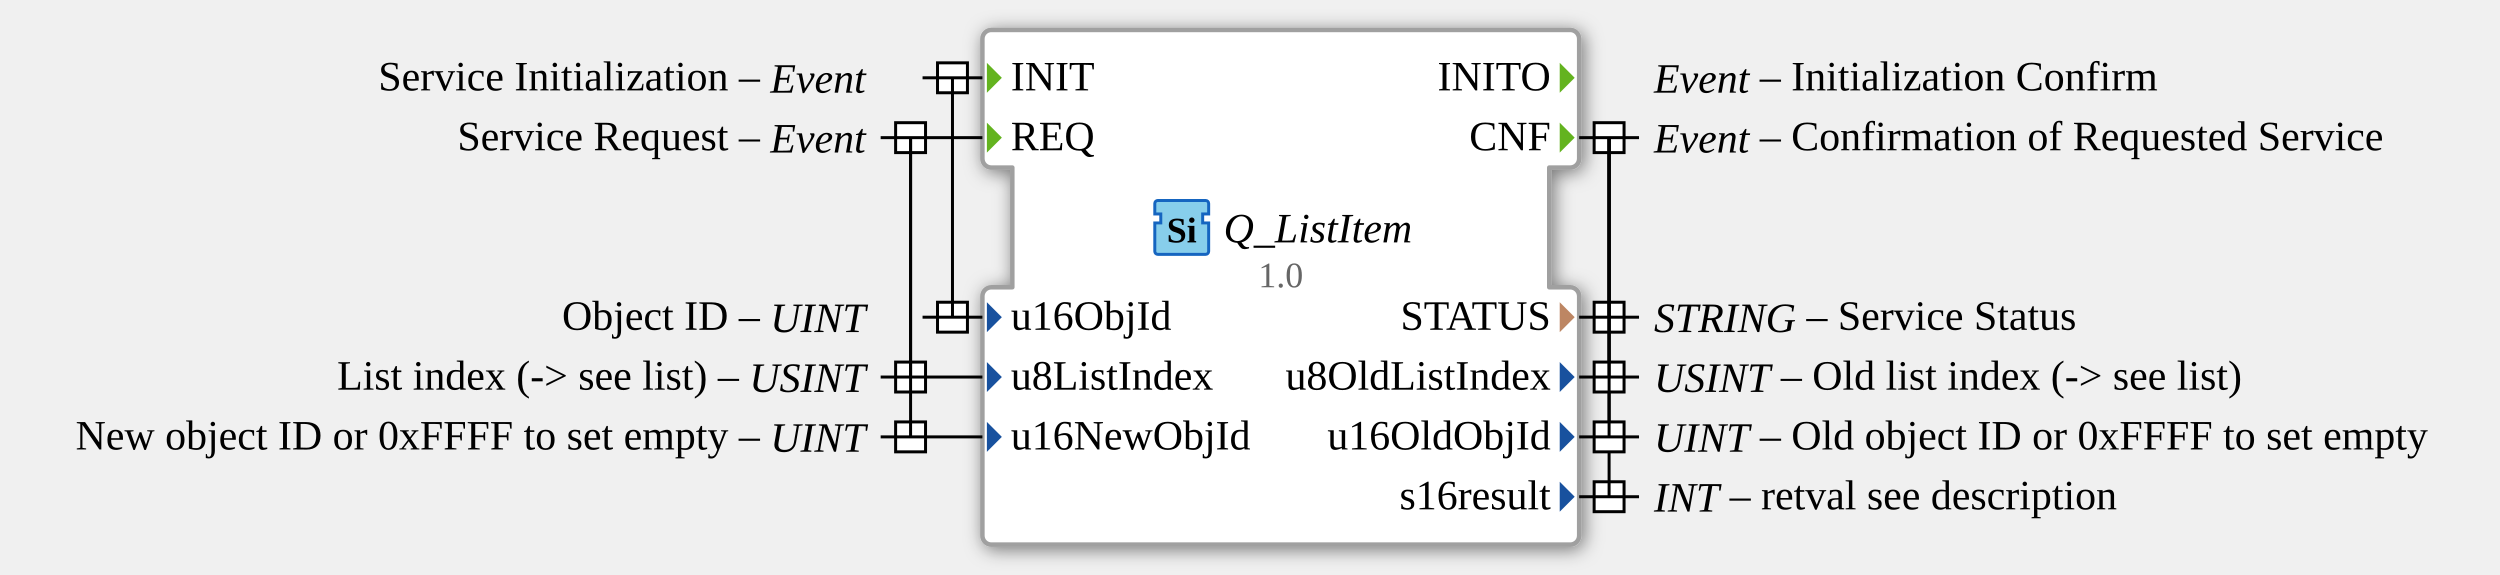
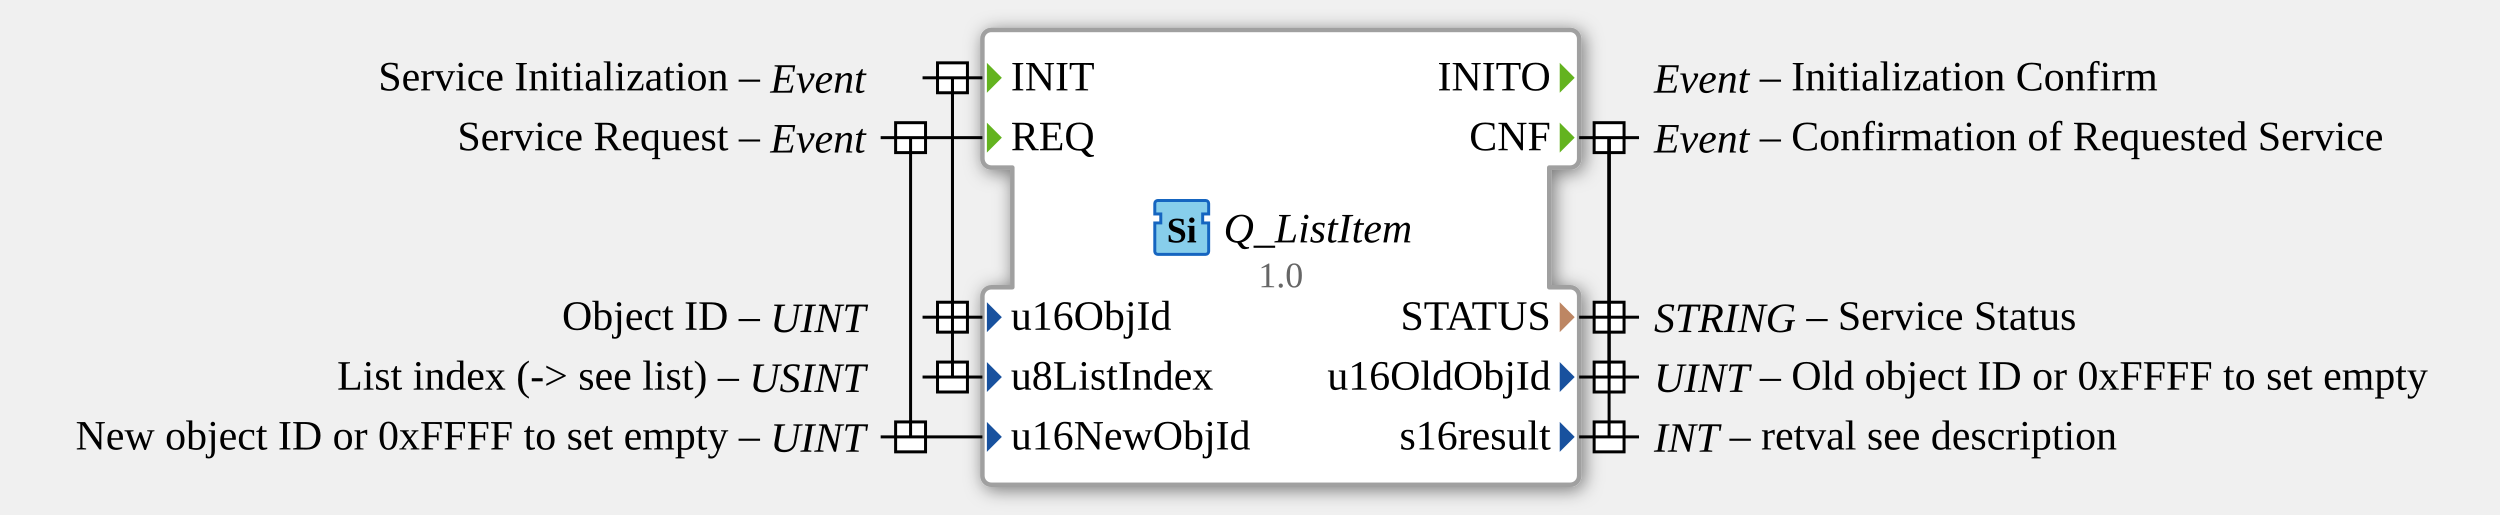
- <svg xmlns="http://www.w3.org/2000/svg" viewBox="0 0 835.462 192.0" width="835.462" height="192.0">
+ <svg xmlns="http://www.w3.org/2000/svg" viewBox="0 0 835.462 172.0" width="835.462" height="172.0">
  <style>
    @font-face {
      font-family: "TGL";
      src: local("TGL 0-17_std"), local("TGL 0-17"), local("TGL 0-17 alt"), url("../../../../../_static/fonts/TGL-0-17_std.ttf") format("truetype");
      font-style: normal;
      font-weight: normal;
    }
    @font-face {
      font-family: "TGL";
      src: local("TGL 0-16_std"), local("TGL 0-16"), url("../../../../../_static/fonts/TGL-0-16_std.ttf") format("truetype");
      font-style: italic;
      font-weight: normal;
    }
  </style>
  <defs>
    <filter id="dropShadow" x="-20%" y="-20%" width="140%" height="140%">
      <feGaussianBlur in="SourceAlpha" stdDeviation="3" result="blur" />
      <feOffset in="blur" dx="1" dy="1" result="offsetBlur" />
      <feFlood flood-color="#000000" flood-opacity="0.5" result="shadowColor" />
      <feComposite in="shadowColor" in2="offsetBlur" operator="in" result="shadow" />
      <feMerge>
        <feMergeNode in="shadow" />
        <feMergeNode in="SourceGraphic" />
      </feMerge>
    </filter>
  </defs>
  <g transform="translate(328.3027, 10)">
-     <path d="M 3 0             L 196.433 0             A 3 3 0 0 1 199.433 3             L 199.433 43.0             A 3 3 0 0 1 196.433 46.0             L 189.433 46.0             L 189.433 86.0             L 196.433 86.0             A 3 3 0 0 1 199.433 89.0             L 199.433 169.0             A 3 3 0 0 1 196.433 172.0             L 3 172.0             A 3 3 0 0 1 0 169.0             L 0 89.0             A 3 3 0 0 1 3 86.0             L 10 86.0             L 10 46.0             L 3 46.0             A 3 3 0 0 1 0 43.0             L 0 3             A 3 3 0 0 1 3 0             Z" fill="#FFFFFF" stroke="#A0A0A0" stroke-width="1.5" stroke-linejoin="round" filter="url(#dropShadow)" />
+     <path d="M 3 0             L 196.433 0             A 3 3 0 0 1 199.433 3             L 199.433 43.0             A 3 3 0 0 1 196.433 46.0             L 189.433 46.0             L 189.433 86.0             L 196.433 86.0             A 3 3 0 0 1 199.433 89.0             L 199.433 149.0             A 3 3 0 0 1 196.433 152.0             L 3 152.0             A 3 3 0 0 1 0 149.0             L 0 89.0             A 3 3 0 0 1 3 86.0             L 10 86.0             L 10 46.0             L 3 46.0             A 3 3 0 0 1 0 43.0             L 0 3             A 3 3 0 0 1 3 0             Z" fill="#FFFFFF" stroke="#A0A0A0" stroke-width="1.5" stroke-linejoin="round" filter="url(#dropShadow)" />
    <polygon points="1.5,11.0 6.5,16.0 1.5,21.0" fill="#63B31F" />
    <text x="9.5" y="17.0" font-family="TGL, 'Times New Roman', Times, serif" font-size="14" fill="#000000" dominant-baseline="middle">INIT</text>
    <polygon points="1.5,31.0 6.5,36.0 1.5,41.0" fill="#63B31F" />
    <text x="9.5" y="37.0" font-family="TGL, 'Times New Roman', Times, serif" font-size="14" fill="#000000" dominant-baseline="middle">REQ</text>
    <polygon points="192.933,11.0 197.933,16.0 192.933,21.0" fill="#63B31F" />
    <text x="189.933" y="17.0" font-family="TGL, 'Times New Roman', Times, serif" font-size="14" fill="#000000" text-anchor="end" dominant-baseline="middle">INITO</text>
    <polygon points="192.933,31.0 197.933,36.0 192.933,41.0" fill="#63B31F" />
    <text x="189.933" y="37.0" font-family="TGL, 'Times New Roman', Times, serif" font-size="14" fill="#000000" text-anchor="end" dominant-baseline="middle">CNF</text>
    <path d="M 58.612 57.0             L 74.612 57.0             A 1 1 0 0 1 75.612 58.0             L 75.612 61.5             L 73.612 61.5             L 73.612 64.5             L 75.612 64.5             L 75.612 74.0             A 1 1 0 0 1 74.612 75.0             L 58.612 75.0             A 1 1 0 0 1 57.612 74.0             L 57.612 64.5             L 59.612 64.5             L 59.612 61.5             L 57.612 61.5             L 57.612 58.0             A 1 1 0 0 1 58.612 57.0             Z" fill="#87CEEB" stroke="#1565C0" stroke-width="1" />
    <text x="66.612" y="71.0" font-family="TGL, 'Times New Roman', Times, serif" font-size="12" font-weight="bold" fill="#000000" text-anchor="middle">Si</text>
    <text x="80.612" y="71.0" font-family="TGL, 'Times New Roman', Times, serif" font-size="14" fill="#000000" font-style="italic">Q_ListItem</text>
    <text x="99.716" y="86.0" font-family="TGL, 'Times New Roman', Times, serif" font-size="12" fill="#666666" text-anchor="middle">1.0</text>
    <polygon points="1.5,91.0 6.5,96.0 1.5,101.0" fill="#18519E" />
    <text x="9.5" y="97.0" font-family="TGL, 'Times New Roman', Times, serif" font-size="14" fill="#000000" dominant-baseline="middle">u16ObjId</text>
    <polygon points="1.5,111.0 6.5,116.0 1.5,121.0" fill="#18519E" />
    <text x="9.5" y="117.0" font-family="TGL, 'Times New Roman', Times, serif" font-size="14" fill="#000000" dominant-baseline="middle">u8ListIndex</text>
    <polygon points="1.5,131.0 6.5,136.0 1.5,141.0" fill="#18519E" />
    <text x="9.5" y="137.0" font-family="TGL, 'Times New Roman', Times, serif" font-size="14" fill="#000000" dominant-baseline="middle">u16NewObjId</text>
    <polygon points="192.933,91.0 197.933,96.0 192.933,101.0" fill="#BD8663" />
    <text x="189.933" y="97.0" font-family="TGL, 'Times New Roman', Times, serif" font-size="14" fill="#000000" text-anchor="end" dominant-baseline="middle">STATUS</text>
    <polygon points="192.933,111.0 197.933,116.0 192.933,121.0" fill="#18519E" />
-     <text x="189.933" y="117.0" font-family="TGL, 'Times New Roman', Times, serif" font-size="14" fill="#000000" text-anchor="end" dominant-baseline="middle">u8OldListIndex</text>
+     <text x="189.933" y="117.0" font-family="TGL, 'Times New Roman', Times, serif" font-size="14" fill="#000000" text-anchor="end" dominant-baseline="middle">u16OldObjId</text>
    <polygon points="192.933,131.0 197.933,136.0 192.933,141.0" fill="#18519E" />
-     <text x="189.933" y="137.0" font-family="TGL, 'Times New Roman', Times, serif" font-size="14" fill="#000000" text-anchor="end" dominant-baseline="middle">u16OldObjId</text>
-     <polygon points="192.933,151.0 197.933,156.0 192.933,161.0" fill="#18519E" />
-     <text x="189.933" y="157.0" font-family="TGL, 'Times New Roman', Times, serif" font-size="14" fill="#000000" text-anchor="end" dominant-baseline="middle">s16result</text>
+     <text x="189.933" y="137.0" font-family="TGL, 'Times New Roman', Times, serif" font-size="14" fill="#000000" text-anchor="end" dominant-baseline="middle">s16result</text>
    <rect x="-15" y="11.0" width="10" height="10" fill="#FFFFFF" stroke="#000000" stroke-width="1" />
    <rect x="-15" y="91.0" width="10" height="10" fill="#FFFFFF" stroke="#000000" stroke-width="1" />
    <line x1="-10.0" y1="16.0" x2="-10.0" y2="96.0" stroke="#000000" stroke-width="1" />
+     <rect x="-15" y="111.0" width="10" height="10" fill="#FFFFFF" stroke="#000000" stroke-width="1" />
+     <line x1="-10.0" y1="16.0" x2="-10.0" y2="116.0" stroke="#000000" stroke-width="1" />
    <rect x="-29" y="31.0" width="10" height="10" fill="#FFFFFF" stroke="#000000" stroke-width="1" />
-     <rect x="-29" y="111.0" width="10" height="10" fill="#FFFFFF" stroke="#000000" stroke-width="1" />
-     <line x1="-24.0" y1="36.0" x2="-24.0" y2="116.0" stroke="#000000" stroke-width="1" />
    <rect x="-29" y="131.0" width="10" height="10" fill="#FFFFFF" stroke="#000000" stroke-width="1" />
    <line x1="-24.0" y1="36.0" x2="-24.0" y2="136.0" stroke="#000000" stroke-width="1" />
    <rect x="204.433" y="31.0" width="10" height="10" fill="#FFFFFF" stroke="#000000" stroke-width="1" />
    <rect x="204.433" y="91.0" width="10" height="10" fill="#FFFFFF" stroke="#000000" stroke-width="1" />
    <line x1="209.433" y1="36.0" x2="209.433" y2="96.0" stroke="#000000" stroke-width="1" />
-     <rect x="204.433" y="151.0" width="10" height="10" fill="#FFFFFF" stroke="#000000" stroke-width="1" />
-     <line x1="209.433" y1="36.0" x2="209.433" y2="156.0" stroke="#000000" stroke-width="1" />
    <rect x="204.433" y="111.0" width="10" height="10" fill="#FFFFFF" stroke="#000000" stroke-width="1" />
    <line x1="209.433" y1="36.0" x2="209.433" y2="116.0" stroke="#000000" stroke-width="1" />
    <rect x="204.433" y="131.0" width="10" height="10" fill="#FFFFFF" stroke="#000000" stroke-width="1" />
    <line x1="209.433" y1="36.0" x2="209.433" y2="136.0" stroke="#000000" stroke-width="1" />
    <line x1="0" y1="16.0" x2="-20" y2="16.0" stroke="#000000" stroke-width="1" />
    <line x1="0" y1="36.0" x2="-34" y2="36.0" stroke="#000000" stroke-width="1" />
    <line x1="0" y1="96.0" x2="-20" y2="96.0" stroke="#000000" stroke-width="1" />
-     <line x1="0" y1="116.0" x2="-34" y2="116.0" stroke="#000000" stroke-width="1" />
+     <line x1="0" y1="116.0" x2="-20" y2="116.0" stroke="#000000" stroke-width="1" />
    <line x1="0" y1="136.0" x2="-34" y2="136.0" stroke="#000000" stroke-width="1" />
    <line x1="199.433" y1="36.0" x2="219.433" y2="36.0" stroke="#000000" stroke-width="1" />
    <line x1="199.433" y1="96.0" x2="219.433" y2="96.0" stroke="#000000" stroke-width="1" />
-     <line x1="199.433" y1="156.0" x2="219.433" y2="156.0" stroke="#000000" stroke-width="1" />
    <line x1="199.433" y1="116.0" x2="219.433" y2="116.0" stroke="#000000" stroke-width="1" />
    <line x1="199.433" y1="136.0" x2="219.433" y2="136.0" stroke="#000000" stroke-width="1" />
    <text x="-39" y="17.0" font-family="TGL, 'Times New Roman', Times, serif" font-size="14" fill="#000000" text-anchor="end" dominant-baseline="middle">Service Initialization – <tspan font-family="TGL, 'Times New Roman', Times, serif" font-style="italic" dominant-baseline="middle">Event</tspan>
    </text>
    <text x="-39" y="37.0" font-family="TGL, 'Times New Roman', Times, serif" font-size="14" fill="#000000" text-anchor="end" dominant-baseline="middle">Service Request – <tspan font-family="TGL, 'Times New Roman', Times, serif" font-style="italic" dominant-baseline="middle">Event</tspan>
    </text>
    <text x="224.433" y="17.0" font-family="TGL, 'Times New Roman', Times, serif" font-size="14" fill="#000000" dominant-baseline="middle">
      <tspan font-family="TGL, 'Times New Roman', Times, serif" font-style="italic" dominant-baseline="middle">Event</tspan> – Initialization Confirm</text>
    <text x="224.433" y="37.0" font-family="TGL, 'Times New Roman', Times, serif" font-size="14" fill="#000000" dominant-baseline="middle">
      <tspan font-family="TGL, 'Times New Roman', Times, serif" font-style="italic" dominant-baseline="middle">Event</tspan> – Confirmation of Requested Service</text>
    <text x="-39" y="97.0" font-family="TGL, 'Times New Roman', Times, serif" font-size="14" fill="#000000" text-anchor="end" dominant-baseline="middle">Object ID – <tspan font-family="TGL, 'Times New Roman', Times, serif" font-style="italic" dominant-baseline="middle">UINT</tspan>
    </text>
    <text x="-39" y="117.0" font-family="TGL, 'Times New Roman', Times, serif" font-size="14" fill="#000000" text-anchor="end" dominant-baseline="middle">List index (-&gt; see list)  – <tspan font-family="TGL, 'Times New Roman', Times, serif" font-style="italic" dominant-baseline="middle">USINT</tspan>
    </text>
    <text x="-39" y="137.0" font-family="TGL, 'Times New Roman', Times, serif" font-size="14" fill="#000000" text-anchor="end" dominant-baseline="middle">New object ID or 0xFFFF to set empty  – <tspan font-family="TGL, 'Times New Roman', Times, serif" font-style="italic" dominant-baseline="middle">UINT</tspan>
    </text>
    <text x="224.433" y="97.0" font-family="TGL, 'Times New Roman', Times, serif" font-size="14" fill="#000000" dominant-baseline="middle">
      <tspan font-family="TGL, 'Times New Roman', Times, serif" font-style="italic" dominant-baseline="middle">STRING</tspan> – Service Status</text>
    <text x="224.433" y="117.0" font-family="TGL, 'Times New Roman', Times, serif" font-size="14" fill="#000000" dominant-baseline="middle">
-       <tspan font-family="TGL, 'Times New Roman', Times, serif" font-style="italic" dominant-baseline="middle">USINT</tspan> – Old list index (-&gt; see list) </text>
+       <tspan font-family="TGL, 'Times New Roman', Times, serif" font-style="italic" dominant-baseline="middle">UINT</tspan> – Old object ID or 0xFFFF to set empty </text>
    <text x="224.433" y="137.0" font-family="TGL, 'Times New Roman', Times, serif" font-size="14" fill="#000000" dominant-baseline="middle">
-       <tspan font-family="TGL, 'Times New Roman', Times, serif" font-style="italic" dominant-baseline="middle">UINT</tspan> – Old object ID or 0xFFFF to set empty </text>
-     <text x="224.433" y="157.0" font-family="TGL, 'Times New Roman', Times, serif" font-size="14" fill="#000000" dominant-baseline="middle">
      <tspan font-family="TGL, 'Times New Roman', Times, serif" font-style="italic" dominant-baseline="middle">INT</tspan> – retval see description</text>
  </g>
</svg>
